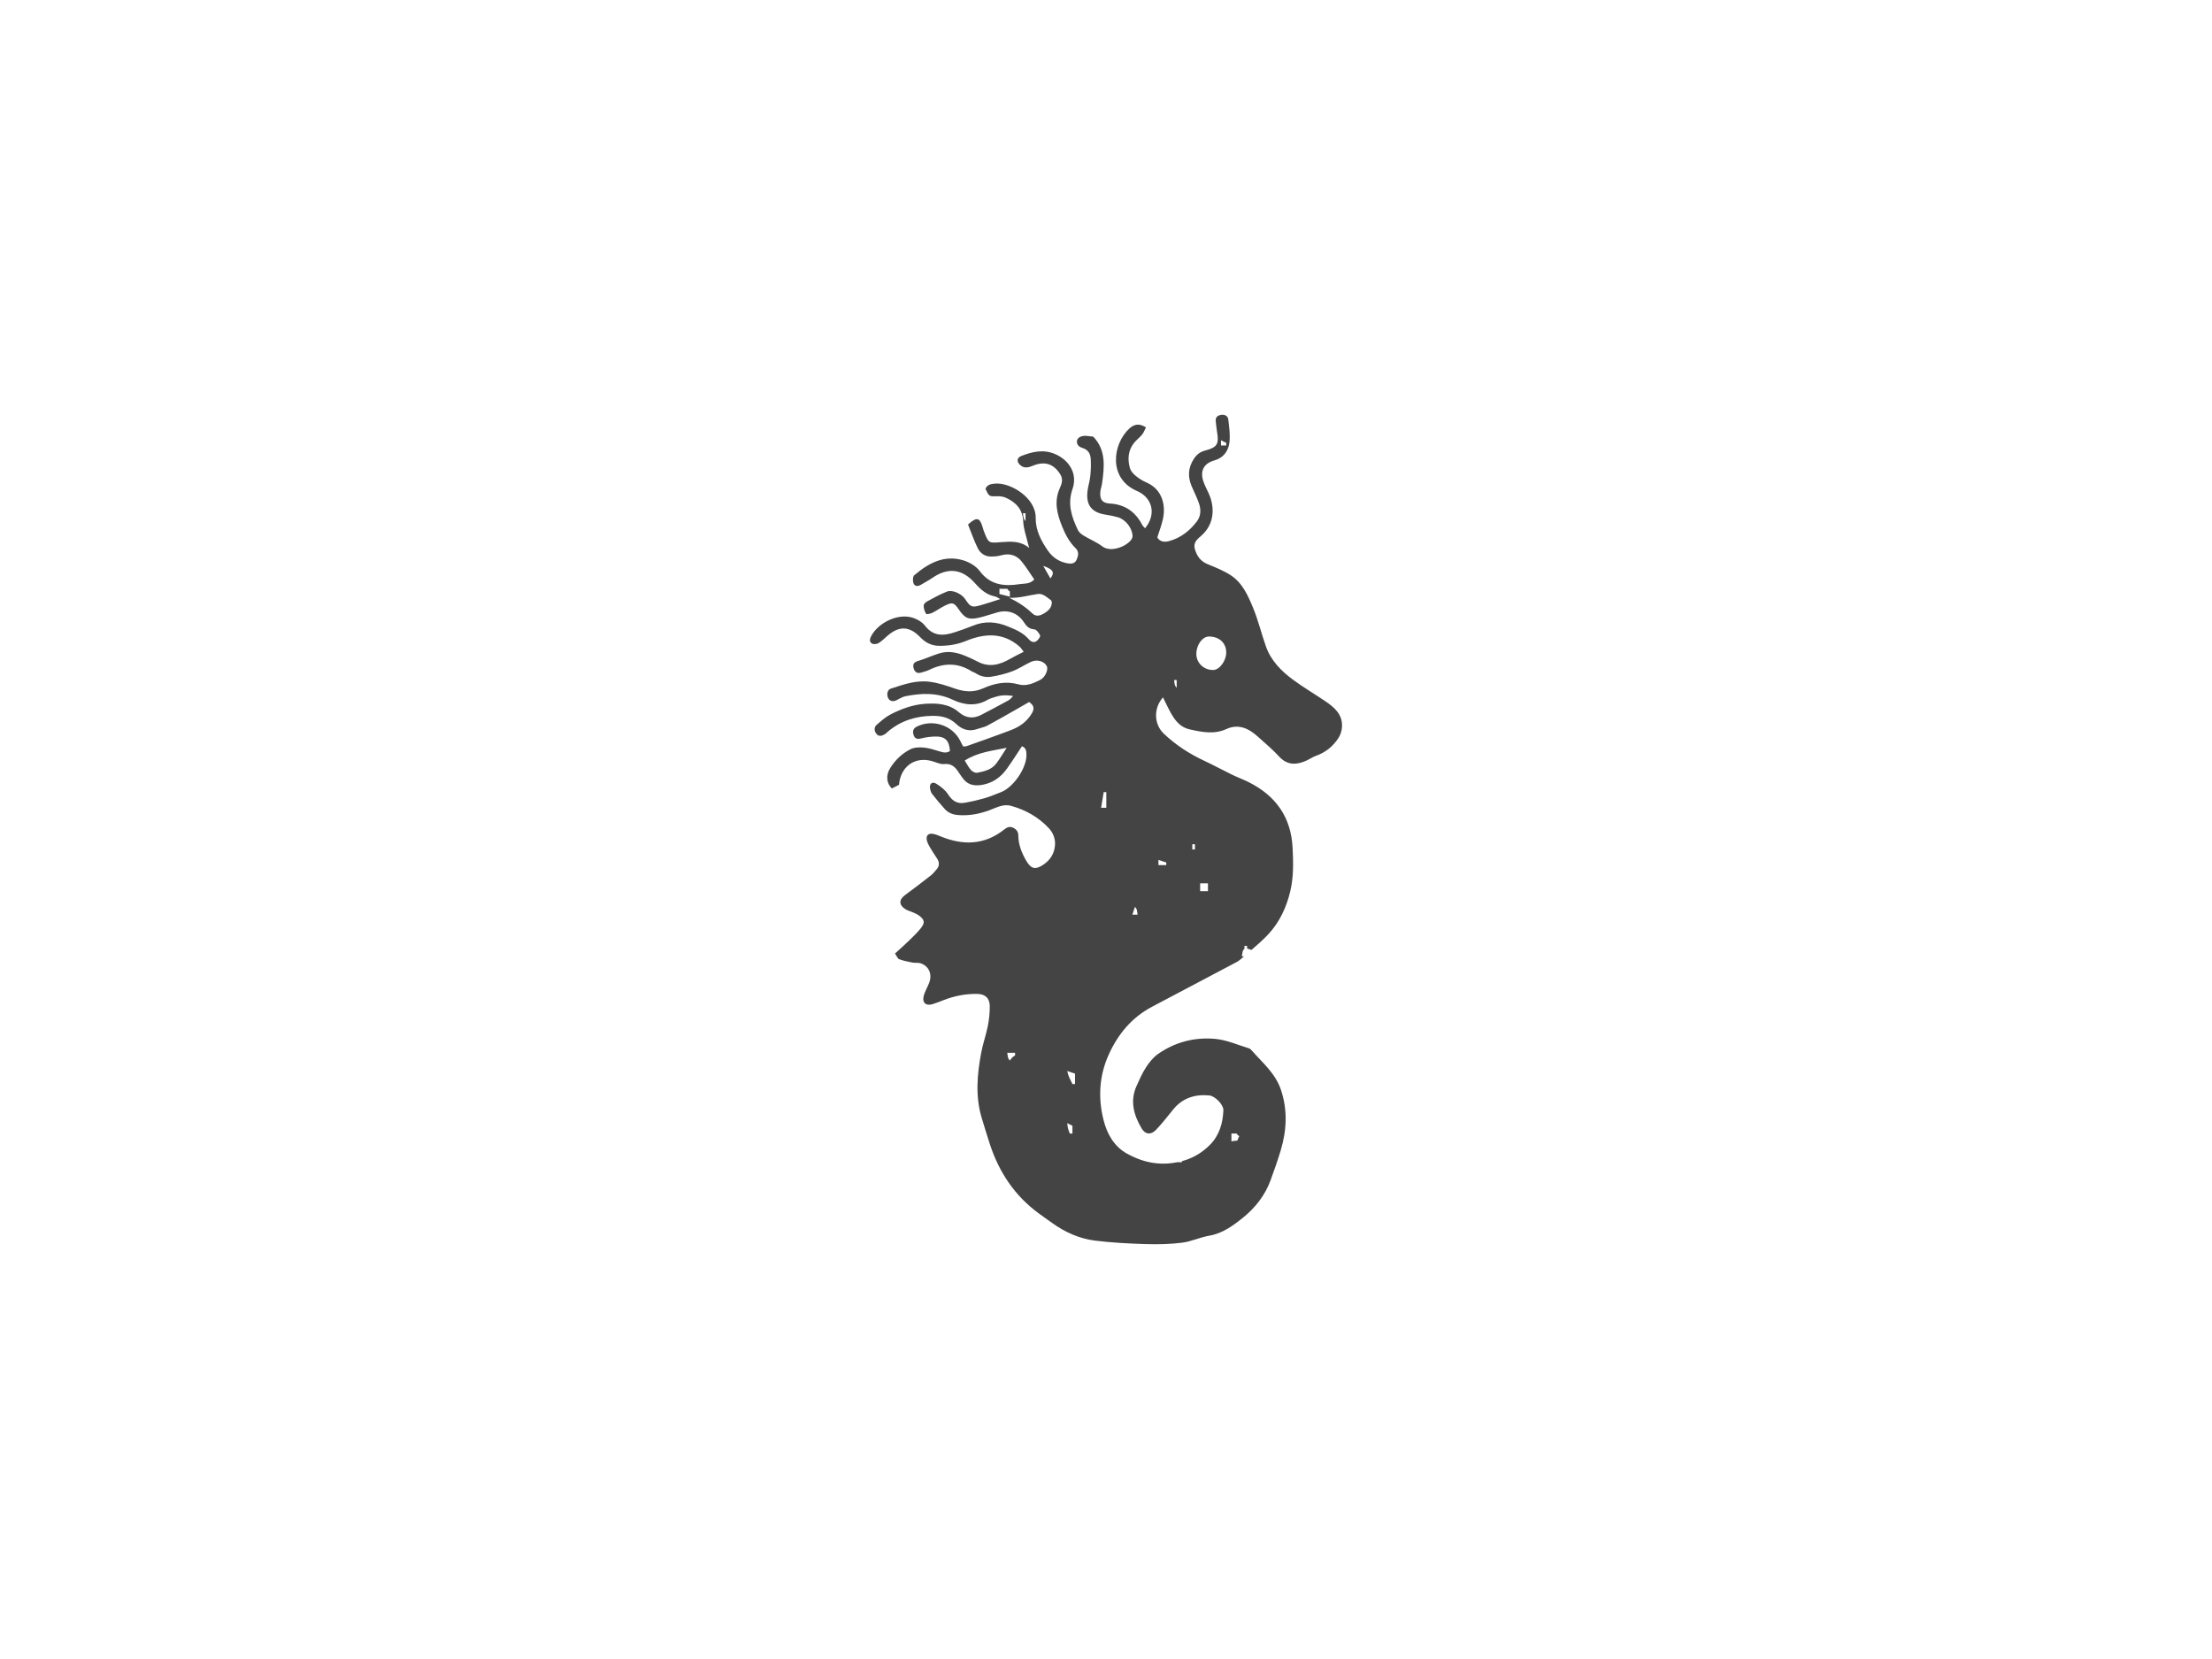
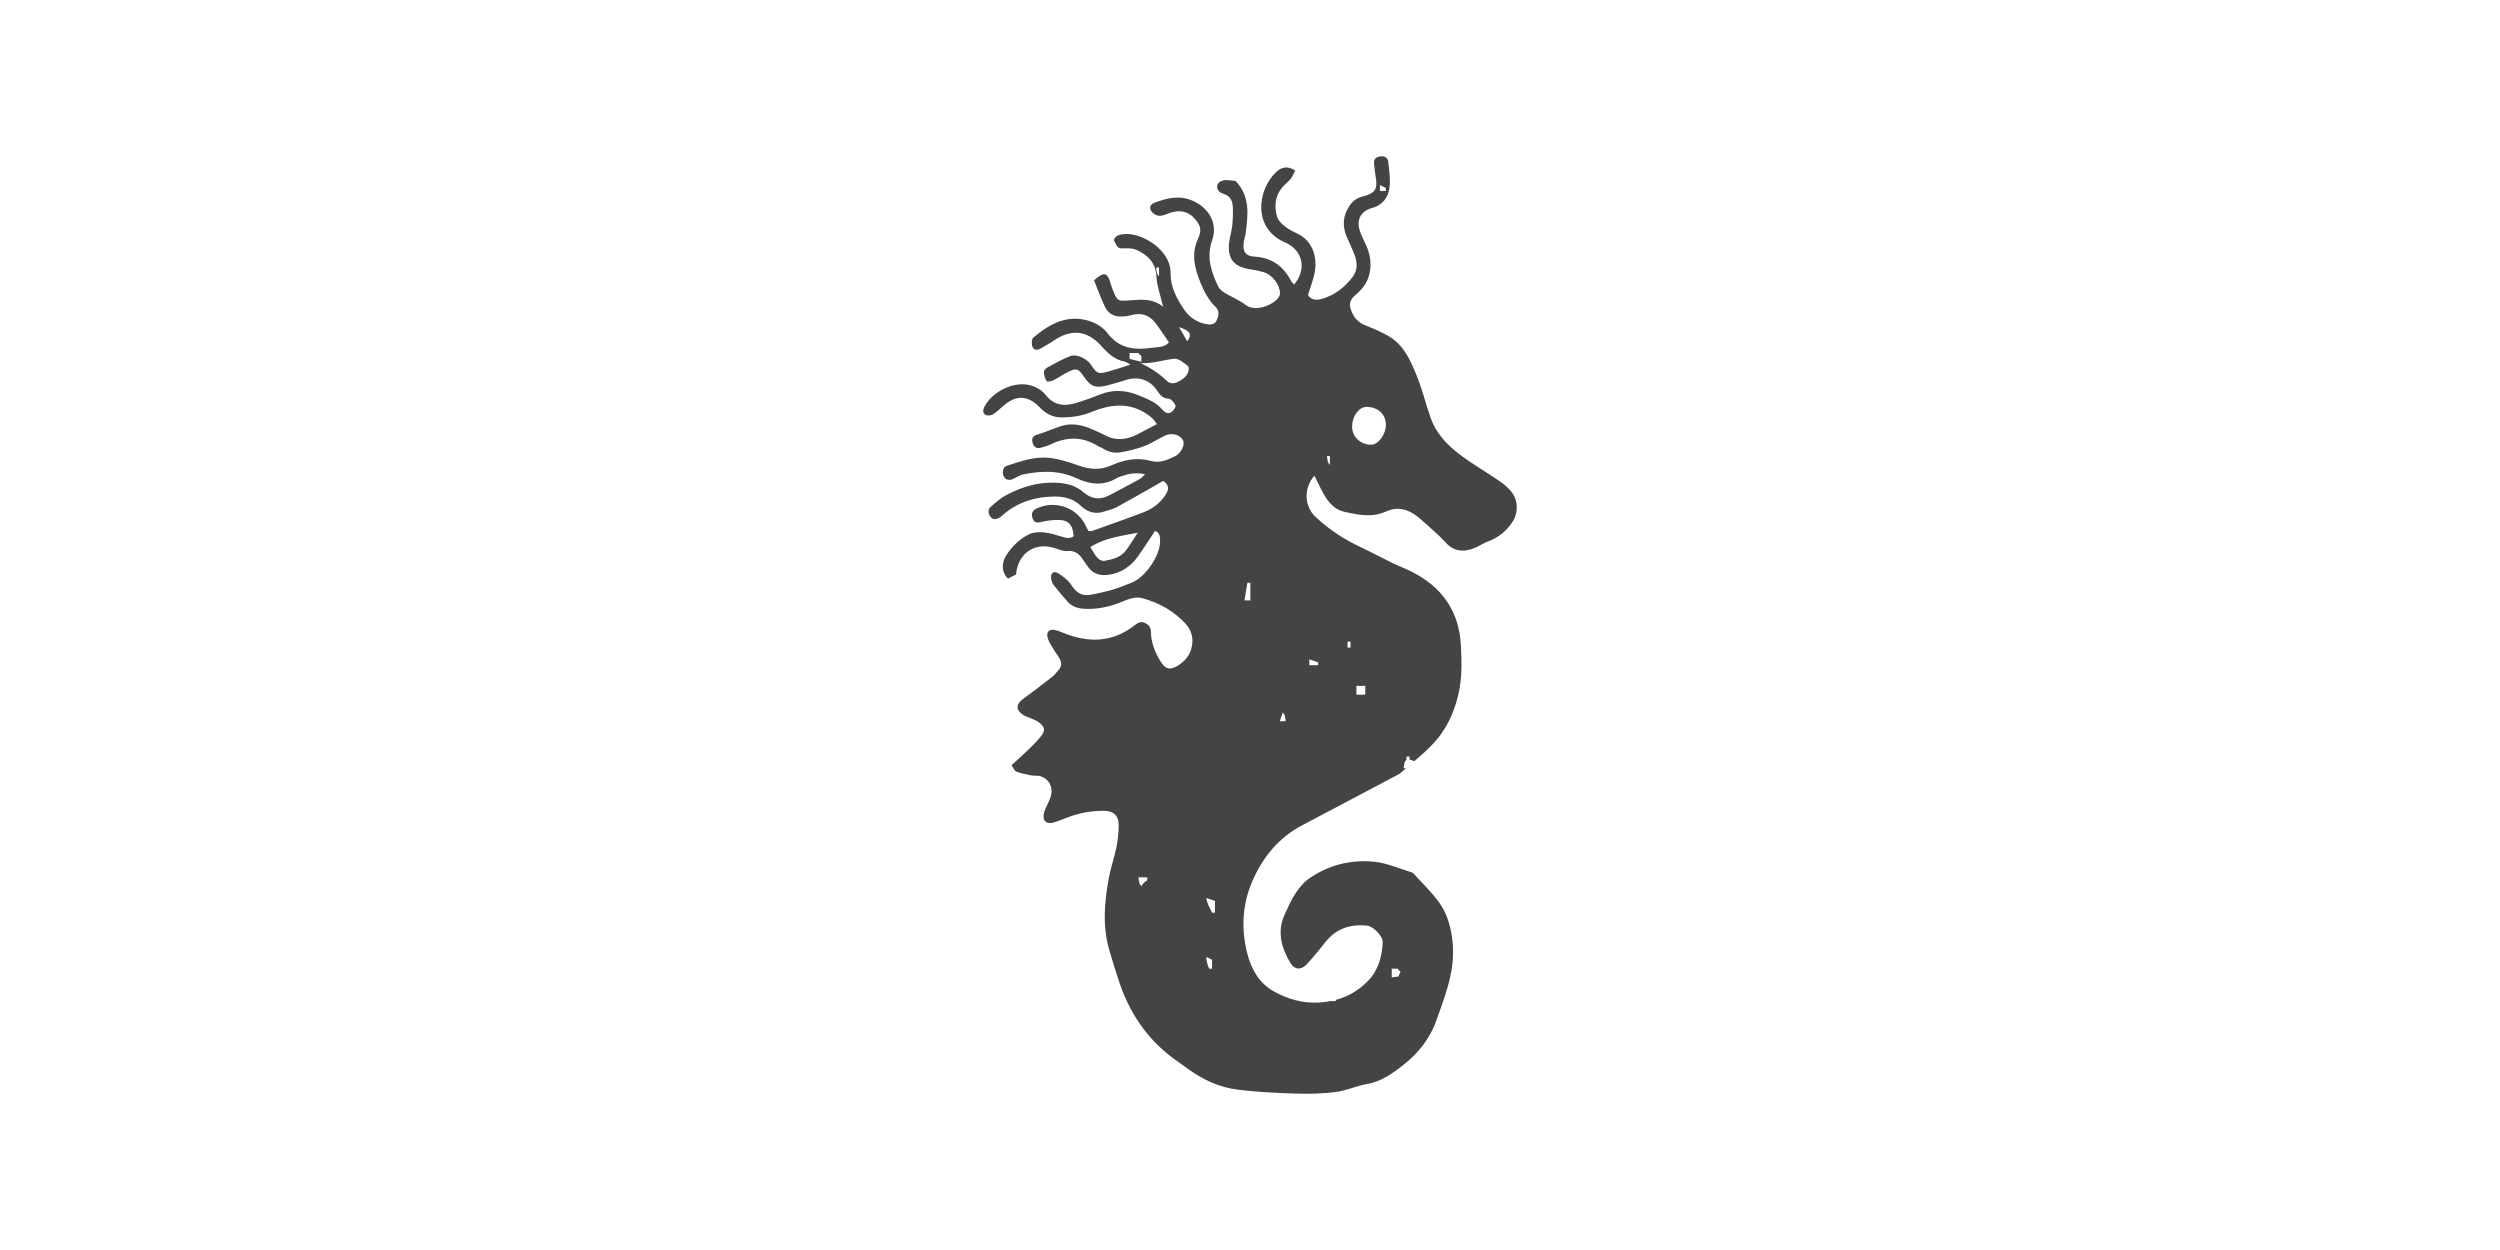
- <svg xmlns="http://www.w3.org/2000/svg" version="1.1" id="Layer_1" x="0px" y="0px" width="800px" height="600px" viewBox="0 0 800 600" enable-background="new 0 0 800 600" xml:space="preserve">
-   <path fill="#444444" d="M484.087,266.873c0.725-1.126,1.181-2.594,1.263-3.937c0.283-4.586-2.786-7.142-6.141-9.406  c-3.817-2.575-7.796-4.922-11.499-7.644c-4.288-3.155-8.027-6.917-9.865-12.081c-1.654-4.648-2.784-9.502-4.678-14.043  c-1.84-4.419-3.848-9.002-8.089-11.74c-2.55-1.643-5.434-2.809-8.266-3.955c-2.61-1.055-3.958-2.948-4.684-5.531  c-0.646-2.293,0.861-3.52,2.258-4.721c4.874-4.202,5.045-10.333,2.766-15.351c-0.683-1.501-1.478-2.965-1.987-4.521  c-1.209-3.708,0.282-6.394,4.032-7.429c3.276-0.908,5.032-3.359,5.429-6.391c0.361-2.766-0.074-5.669-0.41-8.479  c-0.136-1.144-1.193-1.799-2.491-1.614c-1.394,0.201-2.226,0.876-2.023,2.425c0.156,1.198,0.226,2.412,0.436,3.598  c0.798,4.5,0.133,5.73-4.265,6.888c-1.84,0.482-3.07,1.432-4.086,2.988c-2.121,3.238-2.283,6.551-0.763,10.031  c0.879,2.014,1.874,3.988,2.592,6.058c0.787,2.266,0.742,4.602-0.784,6.602c-2.592,3.392-5.861,5.958-10.022,7.071  c-1.54,0.414-3.305,0.362-4.258-1.335c0.719-2.302,1.562-4.455,2.048-6.683c1.02-4.672-0.038-10.627-5.978-13.187  c-1.398-0.604-2.739-1.447-3.912-2.419c-0.874-0.725-1.77-1.74-2.065-2.792c-0.896-3.19-0.67-6.346,1.476-9.065  c0.877-1.108,2.069-1.967,2.959-3.071c0.604-0.747,0.928-1.719,1.371-2.578c-2.513-1.627-4.426-1.068-6.073,0.479  c-6.008,5.622-7.643,18.009,2.791,22.511c0.201,0.086,0.405,0.175,0.602,0.273c5.227,2.658,6.334,8.451,2.353,13.225  c-0.355-0.411-0.775-0.749-1.005-1.188c-2.476-4.763-6.27-7.445-11.727-7.752c-2.671-0.147-3.661-1.393-3.462-4.102  c0.081-1.084,0.504-2.138,0.652-3.224c0.807-5.916,1.519-11.825-3.097-16.771c-0.07-0.033-0.167-0.108-0.271-0.119  c-0.762-0.092-1.522-0.178-2.285-0.248c-1.732-0.156-3.244,0.564-3.421,1.762c-0.219,1.476,0.871,2.271,2.003,2.612  c2.031,0.612,2.844,2.078,2.963,3.915c0.132,2.053,0.051,4.142-0.149,6.196c-0.171,1.738-0.729,3.437-0.969,5.175  c-0.736,5.362,1.379,8.088,6.72,8.868c1.402,0.204,2.804,0.495,4.168,0.883c2.857,0.812,5.292,3.948,5.354,6.829  c0.01,0.399-0.165,0.863-0.394,1.2c-1.702,2.532-7.468,4.871-10.546,2.519c-2.061-1.575-4.562-2.557-6.797-3.921  c-0.8-0.488-1.649-1.192-2.036-2.005c-2.249-4.714-3.841-9.384-1.93-14.849c1.842-5.276-0.976-10.206-6.081-12.516  c-4.296-1.939-8.388-0.994-12.45,0.6c-1.555,0.609-1.741,1.944-0.561,3.123c1.353,1.349,2.821,1.192,4.516,0.483  c4.543-1.899,7.761-0.78,10.135,3.018c1.143,1.827,0.535,3.464-0.154,5.005c-2.177,4.849-1,9.373,0.87,13.955  c1.179,2.889,2.587,5.572,4.84,7.763c1.365,1.324,0.948,2.906,0.301,4.286c-0.65,1.386-2.01,1.431-3.437,1.149  c-2.968-0.582-5.259-2.169-6.93-4.606c-2.443-3.561-4.431-7.319-4.371-11.82c0.1-7.276-9.267-13-14.998-12.344  c-1.389,0.158-2.596,0.438-3.175,1.872c1.34,2.81,1.339,2.75,4.106,2.675c1.053-0.026,2.21,0.076,3.154,0.492  c3.756,1.662,6.215,4.2,6.413,8.707c0.118,2.674,1.112,5.311,1.723,7.961c0.122,0.529,0.289,1.045,0.436,1.568  c-3.048-2.612-6.577-2.395-9.935-2.137c-4.732,0.362-4.721,0.55-6.443-3.896c-0.199-0.51-0.342-1.042-0.498-1.569  c-1.029-3.456-2.104-3.726-5.257-0.905c1.114,2.762,2.134,5.759,3.526,8.573c0.899,1.822,2.587,3.024,4.781,3.013  c1.179-0.006,2.403-0.076,3.525-0.403c3.091-0.905,5.688-0.182,7.655,2.293c1.598,2.013,2.959,4.216,4.469,6.392  c-1.518,1.728-3.548,1.43-5.288,1.701c-5.558,0.859-10.616,0.38-14.436-4.737c-1.342-1.799-3.754-3.218-5.958-3.877  c-6.97-2.081-12.636,1.067-17.738,5.417c-0.551,0.469-0.577,2.118-0.222,2.953c0.53,1.25,1.753,1.026,2.817,0.378  c1.312-0.8,2.684-1.506,3.946-2.378c5.689-3.925,10.829-3.308,15.433,1.885c1.992,2.245,4.161,4.242,7.281,4.818  c0.457,0.083,0.864,0.425,1.876,0.948c-2.751,0.868-4.896,1.608-7.08,2.215c-3.255,0.903-3.681,0.698-5.625-2.223  c-1.249-1.88-4.578-3.482-6.55-2.72c-2.539,0.983-4.939,2.344-7.342,3.645c-0.52,0.278-1.15,1.012-1.124,1.506  c0.05,1.002,0.337,2.107,0.904,2.902c0.201,0.284,1.578-0.037,2.271-0.38c1.567-0.776,2.993-1.84,4.566-2.601  c2.723-1.315,3.272-1.098,5.061,1.525c2.108,3.093,3.544,3.716,7.266,2.846c2.243-0.524,4.422-1.311,6.644-1.922  c3.763-1.037,7.314,0.204,9.481,3.48c0.958,1.445,1.831,2.534,3.797,2.663c0.784,0.049,1.675,1.278,2.131,2.171  c0.188,0.365-0.504,1.4-1.031,1.874c-1.176,1.063-2.306,0.429-3.141-0.543c-2.027-2.35-4.818-3.45-7.537-4.571  c-4.086-1.688-8.282-2.009-12.51-0.267c-2.127,0.879-4.316,1.621-6.503,2.35c-4.087,1.363-7.828,1.677-10.935-2.355  c-1.109-1.439-3.137-2.535-4.948-3c-5.236-1.343-12.012,2.057-14.524,6.86c-0.53,1.016-0.65,2.063,0.313,2.617  c0.592,0.34,1.752,0.23,2.375-0.146c1.208-0.727,2.228-1.775,3.31-2.71c4.156-3.59,7.919-3.45,11.711,0.505  c1.913,1.994,4.113,3.174,6.96,3.181c3.336,0.006,6.521-0.479,9.635-1.759c6.785-2.786,13.391-3.181,19.367,2.011  c0.519,0.451,0.877,1.085,1.519,1.9c-1.845,0.956-3.407,1.692-4.9,2.551c-3.808,2.197-7.671,3.226-11.838,0.954  c-1.153-0.628-2.376-1.13-3.576-1.673c-3.278-1.477-6.668-2.358-10.226-1.249c-2.604,0.814-5.1,1.975-7.71,2.758  c-1.55,0.461-1.937,1.293-1.537,2.668c0.405,1.396,1.346,1.951,2.779,1.5c0.939-0.294,1.921-0.516,2.799-0.944  c5.215-2.557,10.325-2.705,15.353,0.477c0.458,0.292,1.034,0.405,1.483,0.709c1.738,1.164,3.719,1.587,5.678,1.265  c2.565-0.423,5.141-1.037,7.568-1.956c2.345-0.888,4.471-2.335,6.751-3.41c2.19-1.033,4.864-0.23,5.739,1.575  c0.62,1.276-0.585,4.024-2.387,4.945c-2.458,1.256-5.047,2.406-7.889,1.607c-4.472-1.25-8.737-0.352-12.748,1.438  c-3.51,1.567-6.72,1.287-10.186,0.1c-2.966-1.015-5.89-2.042-9.119-2.462c-5.093-0.667-9.52,1.021-14.088,2.476  c-1.217,0.387-1.59,2.057-0.988,3.361c0.523,1.139,1.683,1.461,3.001,0.849c1.09-0.507,2.14-1.241,3.288-1.468  c5.781-1.144,11.444-1.371,17.054,1.262c4.038,1.893,8.369,2.532,12.598,0.065c0.84-0.492,1.832-0.74,2.769-1.05  c1.981-0.654,3.991-0.794,6.542-0.333c-0.765,0.714-1.146,1.243-1.661,1.525c-3.264,1.784-6.543,3.545-9.848,5.253  c-2.924,1.512-5.604,1.262-8.188-0.972c-3.489-3.019-7.841-3.29-12.127-3.008c-4.42,0.295-8.605,1.818-12.524,3.839  c-1.821,0.939-3.414,2.372-4.986,3.725c-1.075,0.926-0.955,2.23-0.16,3.277c0.811,1.069,1.95,0.83,2.972,0.226  c0.463-0.271,0.836-0.694,1.254-1.045c4.661-3.928,10.144-5.604,16.133-5.663c3.118-0.026,6.053,0.591,8.497,2.916  c2.087,1.99,4.642,2.912,7.585,1.865c1.229-0.436,2.567-0.65,3.701-1.254c3.671-1.959,7.271-4.048,10.894-6.099  c1.417-0.8,2.823-1.626,4.207-2.426c1.757,1.143,1.993,2.383,1.043,4.016c-1.747,3.002-4.393,4.912-7.53,6.107  c-5.332,2.035-10.725,3.912-16.098,5.831c-0.378,0.134-0.828,0.071-1.287,0.102c-0.454-0.883-0.829-1.668-1.251-2.427  c-2.988-5.402-9.908-7.494-15.453-4.758c-1.398,0.687-1.602,1.71-1.22,2.986c0.435,1.458,1.391,1.668,2.831,1.289  c1.579-0.417,3.245-0.612,4.881-0.666c3.694-0.125,5.231,1.417,5.453,5.247c-1.228,0.833-2.451,0.521-3.762,0.116  c-1.884-0.583-3.803-1.2-5.747-1.378c-1.581-0.145-3.423-0.069-4.79,0.621c-3.057,1.544-5.527,3.925-7.346,6.872  c-1.592,2.583-1.294,5.435,0.642,7.312c0.839-0.435,1.678-0.869,2.588-1.34c0.046-0.387,0.075-0.822,0.156-1.248  c1.123-5.881,5.999-8.924,11.717-7.33c1.481,0.41,3.021,1.231,4.45,1.079c2.846-0.303,4.184,1.297,5.45,3.3  c0.352,0.558,0.768,1.074,1.138,1.619c1.693,2.494,4.05,3.096,6.919,2.645c3.925-0.618,6.891-2.69,9.146-5.821  c1.886-2.622,3.607-5.357,5.488-8.175c1.554,0.548,1.645,1.922,1.619,3.397c-0.079,4.717-4.812,11.533-9.204,13.202  c-1.936,0.736-3.844,1.574-5.826,2.148c-2.415,0.695-4.875,1.272-7.35,1.7c-2.686,0.465-4.485-0.738-5.976-3.074  c-1.002-1.57-2.667-2.852-4.291-3.849c-1.479-0.904-2.556,0.116-2.192,1.867c0.133,0.636,0.324,1.337,0.714,1.83  c1.489,1.886,3.013,3.753,4.635,5.523c1.229,1.34,2.839,1.974,4.689,2.129c3.897,0.323,7.6-0.349,11.261-1.678  c2.542-0.922,5.063-2.44,7.918-1.659c5.277,1.444,9.936,4.051,13.702,8.07c1.531,1.629,2.375,3.758,2.265,5.939  c-0.156,3.104-1.652,5.611-4.35,7.368c-2.698,1.757-4.275,1.482-5.948-1.321c-1.712-2.868-2.945-5.922-2.984-9.312  c-0.015-1.426-0.689-2.231-1.87-2.809c-1.282-0.629-2.228-0.153-3.276,0.676c-7.112,5.604-14.84,5.769-22.932,2.454  c-0.911-0.37-1.846-0.762-2.807-0.924c-1.678-0.278-2.557,0.63-2.205,2.28c0.18,0.84,0.589,1.655,1.027,2.408  c0.828,1.424,1.727,2.808,2.645,4.176c1.001,1.492,0.931,2.869-0.305,4.181c-0.601,0.64-1.122,1.383-1.805,1.915  c-3.099,2.417-6.207,4.828-9.384,7.137c-2.298,1.674-2.358,3.599,0.056,5.134c0.729,0.468,1.616,0.683,2.417,1.042  c0.798,0.354,1.649,0.65,2.351,1.149c2.251,1.6,2.461,2.712,0.708,4.861c-1.312,1.607-2.83,3.055-4.323,4.504  c-1.556,1.512-3.194,2.938-4.899,4.5c0.635,0.898,0.938,1.825,1.51,2.042c1.506,0.574,3.117,0.901,4.711,1.207  c1.06,0.205,2.246-0.026,3.226,0.339c2.928,1.096,4.076,3.99,2.903,7.041c-0.626,1.631-1.598,3.168-1.995,4.845  c-0.555,2.354,0.869,3.537,3.174,2.847c1.361-0.409,2.687-0.941,4.012-1.46c3.931-1.534,8.011-2.332,12.217-2.26  c2.925,0.052,4.518,1.586,4.525,4.506c0.006,2.396-0.254,4.828-0.723,7.182c-0.644,3.222-1.774,6.351-2.376,9.575  c-1.483,7.939-2.192,15.905,0.247,23.816c0.97,3.146,1.902,6.305,2.936,9.427c3.325,10.055,8.955,18.498,17.558,24.824  c1.59,1.169,3.216,2.288,4.814,3.444c4.703,3.402,9.928,5.748,15.65,6.459c6.083,0.752,12.234,1.063,18.368,1.251  c4.363,0.134,8.78,0.036,13.104-0.511c3.318-0.42,6.482-1.967,9.801-2.529c4.777-0.82,8.52-3.569,12.053-6.4  c4.471-3.583,8.078-8.083,10.096-13.6c1.316-3.596,2.607-7.211,3.703-10.878c2.183-7.31,2.528-14.639,0.032-21.997  c-1.991-5.865-6.643-9.698-10.525-14.123c-0.284-0.323-0.652-0.665-1.048-0.782c-3.981-1.201-7.918-2.982-11.986-3.38  c-7.494-0.733-14.651,1.081-20.896,5.472c-1.728,1.219-3.152,3.035-4.324,4.832c-1.365,2.092-2.382,4.427-3.409,6.721  c-2.447,5.461-0.991,10.553,1.852,15.351c1.313,2.218,3.38,2.404,5.18,0.518c2.189-2.294,4.157-4.806,6.142-7.282  c3.406-4.253,7.921-5.668,13.146-5.178c2.056,0.193,5.178,3.357,5.092,5.372c-0.193,4.705-1.473,9.112-4.911,12.551  c-2.935,2.93-6.275,4.829-10.084,5.852c0,0.128,0,0.259,0,0.386c-0.56,0-1.12,0-1.676,0c-1.136,0.219-2.301,0.384-3.521,0.461  c-5.409,0.332-10.17-1.079-14.681-3.581c-4.702-2.604-7.197-7.165-8.46-12.106c-2.03-7.96-1.594-15.975,1.792-23.539  c3.346-7.471,8.36-13.596,15.778-17.492c10.088-5.295,20.155-10.634,30.227-15.968c0.58-0.306,1.164-0.649,1.651-1.081  c0.444-0.393,0.897-0.776,1.348-1.166c-0.259,0-0.519,0-0.778,0c0.343-2.001,0.126-1.775,0.942-2.83c0-0.311,0-0.625,0-0.941  c0.314,0,0.627,0,0.946,0c0,0.316,0,0.631,0,0.941c0.522,0.176,1.046,0.351,1.571,0.525c2.156-1.845,4.288-3.713,6.197-5.783  c3.99-4.324,6.444-9.588,7.831-15.36c1.256-5.215,1.121-10.457,0.866-15.729c-0.542-11.181-6.124-18.972-15.997-23.869  c-1.959-0.969-4.021-1.731-5.986-2.688c-3.342-1.627-6.61-3.416-9.977-4.989c-5.407-2.525-10.334-5.719-14.665-9.843  c-3.506-3.341-3.762-9.15-0.251-13.093c0.768,1.562,1.444,3.029,2.193,4.453c1.699,3.233,3.514,6.249,7.549,7.149  c4.442,0.991,8.766,1.861,13.201-0.148c4.428-2.008,8.11-0.19,11.396,2.787c2.586,2.347,5.304,4.58,7.645,7.153  c3.309,3.632,7.017,2.833,10.184,1.336c1.09-0.516,2.101-1.225,3.228-1.622C479.457,272.099,482.144,269.895,484.087,266.873z   M441.589,159.218c0.627,0.316,1.256,0.632,1.889,0.944c0,0.317,0,0.63,0,0.947c-0.633,0-1.262,0-1.889,0  C441.589,160.478,441.589,159.85,441.589,159.218z M370.89,188.439c-0.816-1.045-0.624-0.809-0.942-2.825c0.314,0,0.627,0,0.942,0  C370.89,186.558,370.89,187.497,370.89,188.439z M360.339,276.104c-1.69,2.266-4.324,2.884-6.9,3.37  c-0.676,0.126-1.715-0.373-2.224-0.922c-0.86-0.924-1.427-2.118-2.306-3.49c4.893-3.095,10.026-3.544,15.165-4.6  C362.838,272.351,361.686,274.301,360.339,276.104z M361.464,214.838c0-0.628,0-1.259,0-1.887c0.941,0,1.884,0,2.826,0  c0.843,1.033-0.094,0.105,0.941,0.942c0,0.627,0,1.261,0,1.886C363.975,215.466,362.72,215.154,361.464,214.838z M377.666,221.801  c-1.32,0.797-2.891,1.412-4.259,0.088c-2.461-2.379-5.261-4.192-8.412-5.688c3.644,0.164,6.965-0.902,10.368-1.382  c1.822-0.258,3.278,1.208,4.716,2.25c0.216,0.155,0.339,0.59,0.329,0.892C380.351,219.835,379.073,220.949,377.666,221.801z   M379.901,209.2c-0.849-1.479-1.655-2.886-2.603-4.54C380.914,205.897,381.556,207.047,379.901,209.2z M367.117,381.69  c-1.153,0.815-1.078,0.713-1.884,1.879c-0.816-1.04-0.625-0.807-0.942-2.822c0.942,0,1.884,0,2.826,0  C367.117,381.062,367.117,381.372,367.117,381.69z M387.859,409.966c-0.319,0-0.633,0-0.947,0c-0.529-1.438-0.693-1.556-0.941-3.764  c0.632,0.313,1.256,0.623,1.889,0.938C387.859,408.082,387.859,409.028,387.859,409.966z M388.797,392.055c-0.31,0-0.624,0-0.938,0  c-0.812-1.748-1.383-2.474-1.889-4.706c0.941,0.309,1.889,0.627,2.826,0.941C388.797,389.547,388.797,390.803,388.797,392.055z   M445.362,409.966c0.624,0,1.256,0,1.884,0c0.844,1.031-0.094,0.108,0.942,0.947c-1.232,2.386,0.188,1.247-2.826,1.884  C445.362,411.855,445.362,410.913,445.362,409.966z M400.112,292.133c-0.627,0-1.261,0-1.883,0c0.313-1.884,0.623-3.769,0.94-5.653  c0.315,0,0.629,0,0.942,0C400.112,288.365,400.112,290.249,400.112,292.133z M409.539,330.785c0.314-0.944,0.627-1.887,0.942-2.829  c0.815,1.051,0.627,0.812,0.941,2.829C410.796,330.785,410.167,330.785,409.539,330.785z M434.051,319.472c0.942,0,1.88,0,2.826,0  c0,0.942,0,1.885,0,2.827c-0.946,0-1.884,0-2.826,0C434.051,321.356,434.051,320.414,434.051,319.472z M431.22,305.329  c0.314,0,0.633,0,0.942,0c0,0.627,0,1.262,0,1.889c-0.31,0-0.628,0-0.942,0C431.22,306.591,431.22,305.958,431.22,305.329z   M418.966,310.992c0.942,0.31,1.89,0.624,2.832,0.942c0,0.309,0,0.623,0,0.936c-0.942,0-1.89,0-2.832,0  C418.966,312.243,418.966,311.618,418.966,310.992z M425.566,248.774c-0.815-1.047-0.627-0.813-0.947-2.826c0.32,0,0.633,0,0.947,0  C425.566,246.889,425.566,247.829,425.566,248.774z M438.834,242.31c-3.449,0.073-6.215-2.569-6.161-5.889  c0.056-3.337,2.267-6.275,4.676-6.222c3.705,0.086,6.116,2.369,6.133,5.8C443.495,238.951,441.056,242.267,438.834,242.31z" />
+ <svg xmlns="http://www.w3.org/2000/svg" version="1.1" id="Layer_1" x="0px" y="0px" width="800px" height="400px" viewBox="0 100 800 400" enable-background="new 0 100 800 400" xml:space="preserve">
+   <path fill="#444444" d="M484.087,266.873c0.726-1.126,1.181-2.594,1.263-3.937c0.283-4.586-2.785-7.142-6.141-9.406  c-3.817-2.575-7.796-4.922-11.499-7.644c-4.288-3.155-8.027-6.917-9.865-12.081c-1.653-4.648-2.784-9.502-4.678-14.043  c-1.84-4.419-3.848-9.002-8.089-11.74c-2.55-1.643-5.434-2.809-8.266-3.955c-2.61-1.055-3.958-2.948-4.685-5.531  c-0.646-2.293,0.861-3.52,2.258-4.721c4.874-4.202,5.045-10.333,2.767-15.351c-0.684-1.501-1.479-2.965-1.987-4.521  c-1.209-3.708,0.282-6.394,4.032-7.429c3.275-0.908,5.032-3.359,5.429-6.391c0.361-2.766-0.074-5.669-0.41-8.479  c-0.136-1.144-1.192-1.799-2.491-1.614c-1.394,0.201-2.226,0.876-2.022,2.425c0.156,1.198,0.226,2.412,0.436,3.598  c0.798,4.5,0.134,5.73-4.265,6.888c-1.84,0.482-3.07,1.432-4.086,2.988c-2.121,3.238-2.283,6.551-0.763,10.031  c0.879,2.014,1.874,3.988,2.592,6.058c0.787,2.266,0.742,4.602-0.784,6.602c-2.592,3.392-5.861,5.958-10.022,7.071  c-1.54,0.414-3.305,0.362-4.258-1.335c0.72-2.302,1.562-4.455,2.048-6.683c1.021-4.672-0.037-10.627-5.978-13.187  c-1.398-0.604-2.739-1.447-3.912-2.419c-0.874-0.725-1.77-1.74-2.064-2.792c-0.896-3.19-0.671-6.346,1.476-9.065  c0.877-1.108,2.069-1.967,2.959-3.071c0.604-0.747,0.928-1.719,1.371-2.578c-2.513-1.627-4.426-1.068-6.073,0.479  c-6.008,5.622-7.643,18.009,2.791,22.511c0.201,0.086,0.405,0.175,0.603,0.273c5.227,2.658,6.334,8.451,2.353,13.225  c-0.354-0.411-0.775-0.749-1.005-1.188c-2.477-4.763-6.271-7.445-11.728-7.752c-2.671-0.147-3.66-1.393-3.462-4.102  c0.081-1.084,0.504-2.138,0.652-3.224c0.807-5.916,1.52-11.825-3.097-16.771c-0.07-0.033-0.167-0.108-0.271-0.119  c-0.762-0.092-1.521-0.178-2.285-0.248c-1.731-0.156-3.243,0.564-3.421,1.762c-0.219,1.476,0.871,2.271,2.003,2.612  c2.031,0.612,2.845,2.078,2.963,3.915c0.133,2.053,0.052,4.142-0.148,6.196c-0.171,1.738-0.729,3.437-0.969,5.175  c-0.736,5.362,1.379,8.088,6.72,8.868c1.402,0.204,2.804,0.495,4.168,0.883c2.857,0.812,5.292,3.948,5.354,6.829  c0.011,0.399-0.164,0.863-0.394,1.2c-1.702,2.532-7.468,4.871-10.546,2.519c-2.062-1.575-4.562-2.557-6.797-3.921  c-0.8-0.488-1.649-1.192-2.036-2.005c-2.249-4.714-3.841-9.384-1.93-14.849c1.842-5.276-0.977-10.206-6.081-12.516  c-4.296-1.939-8.389-0.994-12.45,0.6c-1.555,0.609-1.741,1.944-0.562,3.123c1.354,1.349,2.821,1.192,4.517,0.483  c4.543-1.899,7.761-0.78,10.135,3.018c1.143,1.827,0.535,3.464-0.154,5.005c-2.177,4.849-1,9.373,0.87,13.955  c1.179,2.889,2.587,5.572,4.84,7.763c1.365,1.324,0.948,2.906,0.302,4.286c-0.65,1.386-2.011,1.431-3.438,1.149  c-2.968-0.582-5.259-2.169-6.93-4.606c-2.443-3.561-4.432-7.319-4.371-11.82c0.1-7.276-9.268-13-14.998-12.344  c-1.389,0.158-2.596,0.438-3.175,1.872c1.34,2.81,1.339,2.75,4.105,2.675c1.054-0.026,2.21,0.076,3.154,0.492  c3.756,1.662,6.215,4.2,6.413,8.707c0.118,2.674,1.112,5.311,1.723,7.961c0.122,0.529,0.289,1.045,0.437,1.568  c-3.049-2.612-6.577-2.396-9.936-2.137c-4.731,0.362-4.721,0.55-6.442-3.896c-0.199-0.51-0.343-1.042-0.498-1.569  c-1.029-3.456-2.104-3.726-5.257-0.905c1.113,2.762,2.134,5.759,3.525,8.573c0.899,1.822,2.587,3.024,4.781,3.013  c1.179-0.006,2.403-0.076,3.524-0.403c3.092-0.905,5.688-0.182,7.655,2.293c1.599,2.013,2.959,4.216,4.469,6.392  c-1.518,1.728-3.548,1.43-5.287,1.701c-5.559,0.859-10.616,0.38-14.437-4.737c-1.342-1.799-3.754-3.218-5.958-3.877  c-6.97-2.081-12.636,1.067-17.738,5.417c-0.551,0.469-0.576,2.118-0.222,2.953c0.53,1.25,1.753,1.026,2.817,0.378  c1.312-0.8,2.684-1.506,3.945-2.378c5.689-3.925,10.829-3.308,15.434,1.885c1.992,2.245,4.161,4.242,7.281,4.818  c0.456,0.083,0.863,0.425,1.876,0.948c-2.751,0.868-4.896,1.608-7.08,2.215c-3.255,0.903-3.682,0.698-5.625-2.223  c-1.249-1.88-4.578-3.482-6.551-2.72c-2.538,0.983-4.938,2.344-7.342,3.645c-0.52,0.278-1.149,1.012-1.124,1.506  c0.05,1.002,0.337,2.107,0.904,2.902c0.201,0.284,1.578-0.037,2.271-0.38c1.567-0.776,2.993-1.84,4.566-2.601  c2.723-1.315,3.272-1.098,5.062,1.525c2.107,3.093,3.544,3.716,7.266,2.846c2.243-0.524,4.422-1.311,6.644-1.922  c3.764-1.037,7.314,0.204,9.481,3.48c0.958,1.445,1.831,2.534,3.797,2.663c0.784,0.049,1.675,1.278,2.131,2.171  c0.188,0.365-0.504,1.4-1.031,1.874c-1.176,1.063-2.306,0.429-3.141-0.543c-2.027-2.35-4.818-3.45-7.537-4.571  c-4.086-1.688-8.282-2.009-12.51-0.267c-2.127,0.879-4.316,1.621-6.503,2.35c-4.087,1.363-7.828,1.677-10.936-2.355  c-1.108-1.438-3.137-2.535-4.947-3c-5.236-1.343-12.013,2.057-14.524,6.86c-0.53,1.016-0.65,2.063,0.313,2.617  c0.592,0.34,1.752,0.23,2.375-0.146c1.208-0.727,2.228-1.775,3.31-2.71c4.156-3.59,7.919-3.45,11.711,0.505  c1.913,1.994,4.113,3.174,6.96,3.181c3.336,0.006,6.521-0.479,9.635-1.759c6.785-2.786,13.392-3.181,19.367,2.011  c0.52,0.451,0.877,1.085,1.52,1.9c-1.846,0.956-3.407,1.692-4.9,2.551c-3.808,2.197-7.671,3.226-11.838,0.954  c-1.153-0.628-2.376-1.13-3.576-1.673c-3.278-1.477-6.668-2.358-10.226-1.249c-2.604,0.814-5.101,1.975-7.71,2.758  c-1.551,0.461-1.938,1.293-1.537,2.668c0.405,1.396,1.346,1.951,2.778,1.5c0.939-0.294,1.922-0.516,2.8-0.944  c5.215-2.557,10.324-2.705,15.353,0.477c0.458,0.292,1.034,0.405,1.483,0.709c1.737,1.164,3.719,1.587,5.678,1.265  c2.565-0.423,5.141-1.037,7.568-1.956c2.345-0.888,4.471-2.335,6.751-3.41c2.189-1.033,4.863-0.23,5.738,1.575  c0.62,1.276-0.585,4.024-2.387,4.945c-2.458,1.256-5.047,2.406-7.889,1.607c-4.473-1.25-8.737-0.352-12.748,1.438  c-3.51,1.567-6.72,1.287-10.187,0.1c-2.966-1.015-5.89-2.042-9.118-2.462c-5.094-0.667-9.521,1.021-14.089,2.476  c-1.217,0.387-1.59,2.057-0.987,3.361c0.522,1.139,1.683,1.461,3.001,0.849c1.09-0.507,2.14-1.241,3.288-1.468  c5.78-1.144,11.443-1.371,17.054,1.262c4.038,1.893,8.369,2.532,12.598,0.065c0.84-0.492,1.832-0.74,2.77-1.05  c1.98-0.654,3.991-0.794,6.542-0.333c-0.766,0.714-1.146,1.243-1.661,1.525c-3.264,1.784-6.543,3.545-9.848,5.253  c-2.925,1.512-5.604,1.262-8.188-0.972c-3.489-3.019-7.841-3.29-12.127-3.008c-4.42,0.295-8.605,1.818-12.524,3.839  c-1.82,0.939-3.414,2.372-4.985,3.725c-1.075,0.926-0.955,2.23-0.16,3.277c0.811,1.069,1.95,0.83,2.972,0.226  c0.463-0.271,0.836-0.694,1.254-1.045c4.661-3.928,10.145-5.604,16.134-5.663c3.117-0.026,6.053,0.591,8.496,2.916  c2.088,1.99,4.643,2.912,7.585,1.865c1.229-0.436,2.567-0.65,3.701-1.254c3.671-1.959,7.271-4.048,10.895-6.099  c1.417-0.8,2.823-1.626,4.207-2.426c1.757,1.143,1.993,2.383,1.043,4.016c-1.747,3.002-4.394,4.912-7.53,6.107  c-5.332,2.035-10.725,3.912-16.098,5.831c-0.378,0.134-0.828,0.071-1.287,0.102c-0.454-0.883-0.829-1.668-1.251-2.427  c-2.988-5.402-9.908-7.494-15.453-4.758c-1.398,0.687-1.603,1.71-1.22,2.986c0.435,1.458,1.391,1.668,2.831,1.289  c1.578-0.417,3.244-0.612,4.881-0.666c3.693-0.125,5.23,1.417,5.453,5.247c-1.229,0.833-2.451,0.521-3.763,0.116  c-1.884-0.583-3.803-1.2-5.747-1.378c-1.581-0.145-3.423-0.069-4.79,0.621c-3.057,1.544-5.526,3.925-7.346,6.872  c-1.592,2.583-1.294,5.435,0.643,7.312c0.839-0.435,1.678-0.869,2.588-1.34c0.046-0.387,0.074-0.822,0.155-1.248  c1.123-5.881,5.999-8.924,11.718-7.33c1.48,0.41,3.021,1.231,4.449,1.079c2.847-0.303,4.185,1.297,5.45,3.3  c0.353,0.558,0.769,1.074,1.139,1.619c1.692,2.494,4.05,3.096,6.919,2.645c3.925-0.618,6.891-2.69,9.146-5.821  c1.886-2.622,3.607-5.357,5.488-8.175c1.554,0.548,1.645,1.922,1.619,3.397c-0.079,4.717-4.812,11.533-9.204,13.202  c-1.937,0.736-3.844,1.574-5.826,2.148c-2.415,0.695-4.875,1.272-7.35,1.7c-2.687,0.465-4.485-0.738-5.977-3.074  c-1.002-1.57-2.667-2.852-4.291-3.849c-1.479-0.904-2.556,0.116-2.191,1.867c0.133,0.636,0.323,1.337,0.714,1.83  c1.488,1.886,3.013,3.753,4.635,5.523c1.229,1.34,2.839,1.974,4.688,2.129c3.897,0.323,7.601-0.349,11.262-1.678  c2.542-0.922,5.062-2.44,7.918-1.659c5.276,1.444,9.936,4.051,13.702,8.07c1.53,1.629,2.375,3.758,2.265,5.939  c-0.156,3.104-1.652,5.61-4.35,7.367c-2.698,1.758-4.275,1.482-5.948-1.32c-1.712-2.868-2.945-5.922-2.984-9.312  c-0.015-1.426-0.688-2.231-1.87-2.809c-1.281-0.629-2.228-0.153-3.275,0.676c-7.112,5.604-14.84,5.77-22.933,2.454  c-0.911-0.37-1.846-0.763-2.807-0.925c-1.678-0.277-2.557,0.631-2.205,2.281c0.18,0.84,0.589,1.654,1.027,2.407  c0.828,1.425,1.727,2.808,2.645,4.177c1.001,1.491,0.931,2.869-0.305,4.181c-0.602,0.64-1.122,1.383-1.806,1.915  c-3.099,2.417-6.206,4.828-9.384,7.137c-2.298,1.674-2.357,3.6,0.057,5.134c0.729,0.468,1.615,0.683,2.417,1.042  c0.798,0.354,1.648,0.65,2.351,1.149c2.251,1.6,2.461,2.712,0.708,4.86c-1.312,1.607-2.83,3.056-4.323,4.504  c-1.556,1.513-3.193,2.938-4.898,4.5c0.635,0.898,0.938,1.826,1.51,2.043c1.506,0.574,3.117,0.9,4.711,1.207  c1.06,0.205,2.246-0.026,3.226,0.338c2.929,1.097,4.076,3.99,2.903,7.041c-0.626,1.632-1.598,3.168-1.995,4.846  c-0.555,2.354,0.869,3.537,3.174,2.847c1.361-0.409,2.688-0.94,4.013-1.46c3.931-1.533,8.011-2.332,12.217-2.26  c2.925,0.052,4.518,1.586,4.525,4.506c0.006,2.396-0.255,4.828-0.724,7.182c-0.644,3.223-1.773,6.352-2.376,9.576  c-1.482,7.938-2.191,15.904,0.247,23.815c0.97,3.146,1.902,6.305,2.937,9.427c3.324,10.055,8.955,18.498,17.558,24.824  c1.59,1.169,3.216,2.288,4.814,3.444c4.702,3.401,9.928,5.747,15.649,6.459c6.083,0.752,12.234,1.062,18.368,1.251  c4.363,0.134,8.78,0.035,13.104-0.512c3.318-0.42,6.482-1.967,9.802-2.528c4.776-0.82,8.52-3.569,12.053-6.4  c4.471-3.583,8.078-8.083,10.096-13.6c1.316-3.597,2.607-7.211,3.703-10.878c2.184-7.311,2.528-14.64,0.032-21.998  c-1.991-5.864-6.643-9.697-10.525-14.122c-0.283-0.323-0.651-0.665-1.048-0.782c-3.98-1.201-7.918-2.982-11.985-3.38  c-7.494-0.733-14.651,1.081-20.896,5.472c-1.728,1.219-3.152,3.035-4.324,4.832c-1.364,2.092-2.382,4.428-3.409,6.721  c-2.446,5.462-0.99,10.554,1.853,15.352c1.312,2.218,3.38,2.404,5.18,0.518c2.189-2.294,4.157-4.806,6.143-7.281  c3.405-4.254,7.921-5.668,13.146-5.178c2.056,0.192,5.178,3.356,5.092,5.371c-0.192,4.705-1.473,9.112-4.911,12.551  c-2.935,2.931-6.274,4.829-10.084,5.853c0,0.128,0,0.259,0,0.386c-0.56,0-1.119,0-1.676,0c-1.136,0.219-2.301,0.384-3.521,0.461  c-5.409,0.332-10.17-1.079-14.682-3.581c-4.701-2.604-7.196-7.165-8.46-12.105c-2.029-7.96-1.594-15.976,1.792-23.539  c3.347-7.472,8.36-13.597,15.778-17.492c10.088-5.295,20.155-10.634,30.227-15.968c0.58-0.307,1.164-0.649,1.651-1.081  c0.444-0.394,0.897-0.776,1.348-1.166c-0.259,0-0.519,0-0.777,0c0.343-2.001,0.126-1.775,0.941-2.83c0-0.312,0-0.625,0-0.94  c0.314,0,0.627,0,0.946,0c0,0.315,0,0.631,0,0.94c0.522,0.176,1.046,0.351,1.571,0.524c2.155-1.845,4.288-3.713,6.196-5.782  c3.99-4.324,6.444-9.589,7.831-15.36c1.257-5.215,1.121-10.457,0.866-15.729c-0.542-11.181-6.124-18.972-15.997-23.869  c-1.959-0.969-4.021-1.731-5.985-2.688c-3.343-1.627-6.61-3.416-9.978-4.989c-5.407-2.525-10.334-5.719-14.665-9.843  c-3.506-3.341-3.762-9.15-0.251-13.093c0.769,1.562,1.444,3.029,2.193,4.453c1.699,3.233,3.514,6.249,7.549,7.149  c4.442,0.991,8.766,1.861,13.201-0.148c4.428-2.008,8.109-0.19,11.396,2.787c2.586,2.347,5.305,4.58,7.646,7.153  c3.309,3.632,7.017,2.833,10.184,1.336c1.09-0.516,2.102-1.225,3.229-1.622C479.457,272.099,482.144,269.895,484.087,266.873z   M441.589,159.218c0.627,0.316,1.256,0.632,1.889,0.944c0,0.317,0,0.63,0,0.947c-0.633,0-1.262,0-1.889,0  C441.589,160.478,441.589,159.85,441.589,159.218z M370.89,188.439c-0.815-1.045-0.624-0.809-0.941-2.825c0.313,0,0.627,0,0.941,0  C370.89,186.558,370.89,187.497,370.89,188.439z M360.339,276.104c-1.689,2.266-4.324,2.884-6.899,3.37  c-0.677,0.126-1.716-0.373-2.225-0.922c-0.859-0.924-1.427-2.118-2.306-3.49c4.893-3.095,10.025-3.544,15.165-4.6  C362.838,272.351,361.686,274.301,360.339,276.104z M361.464,214.838c0-0.628,0-1.259,0-1.887c0.941,0,1.884,0,2.826,0  c0.843,1.033-0.094,0.105,0.941,0.942c0,0.627,0,1.261,0,1.886C363.975,215.466,362.72,215.154,361.464,214.838z M377.666,221.801  c-1.32,0.797-2.891,1.412-4.259,0.088c-2.461-2.379-5.261-4.192-8.412-5.688c3.644,0.164,6.965-0.902,10.368-1.382  c1.821-0.258,3.277,1.208,4.716,2.25c0.216,0.155,0.339,0.59,0.329,0.892C380.351,219.835,379.073,220.949,377.666,221.801z   M379.901,209.2c-0.85-1.479-1.655-2.886-2.604-4.54C380.914,205.897,381.556,207.047,379.901,209.2z M367.117,381.689  c-1.153,0.815-1.078,0.713-1.884,1.879c-0.816-1.039-0.625-0.807-0.942-2.821c0.942,0,1.884,0,2.826,0  C367.117,381.062,367.117,381.372,367.117,381.689z M387.859,409.966c-0.319,0-0.634,0-0.947,0  c-0.529-1.438-0.693-1.556-0.941-3.764c0.632,0.312,1.256,0.623,1.89,0.938C387.859,408.082,387.859,409.028,387.859,409.966z   M388.797,392.055c-0.31,0-0.624,0-0.938,0c-0.812-1.748-1.384-2.474-1.89-4.705c0.941,0.309,1.89,0.627,2.826,0.94  C388.797,389.547,388.797,390.803,388.797,392.055z M445.362,409.966c0.624,0,1.256,0,1.884,0c0.844,1.031-0.094,0.108,0.941,0.947  c-1.231,2.386,0.188,1.247-2.825,1.884C445.362,411.855,445.362,410.913,445.362,409.966z M400.112,292.133  c-0.627,0-1.262,0-1.884,0c0.313-1.884,0.623-3.769,0.94-5.653c0.315,0,0.629,0,0.942,0  C400.112,288.365,400.112,290.249,400.112,292.133z M409.539,330.785c0.313-0.944,0.627-1.887,0.942-2.829  c0.814,1.051,0.627,0.812,0.94,2.829C410.796,330.785,410.167,330.785,409.539,330.785z M434.051,319.473c0.942,0,1.88,0,2.826,0  c0,0.941,0,1.885,0,2.826c-0.946,0-1.884,0-2.826,0C434.051,321.355,434.051,320.414,434.051,319.473z M431.22,305.329  c0.314,0,0.633,0,0.942,0c0,0.627,0,1.262,0,1.889c-0.311,0-0.628,0-0.942,0C431.22,306.591,431.22,305.958,431.22,305.329z   M418.966,310.992c0.942,0.31,1.891,0.624,2.832,0.941c0,0.31,0,0.623,0,0.937c-0.941,0-1.89,0-2.832,0  C418.966,312.243,418.966,311.618,418.966,310.992z M425.566,248.774c-0.815-1.047-0.627-0.813-0.947-2.826c0.32,0,0.633,0,0.947,0  C425.566,246.889,425.566,247.829,425.566,248.774z M438.834,242.31c-3.449,0.073-6.215-2.569-6.161-5.889  c0.056-3.337,2.268-6.275,4.676-6.222c3.705,0.086,6.116,2.369,6.134,5.8C443.495,238.951,441.056,242.267,438.834,242.31z" />
</svg>
